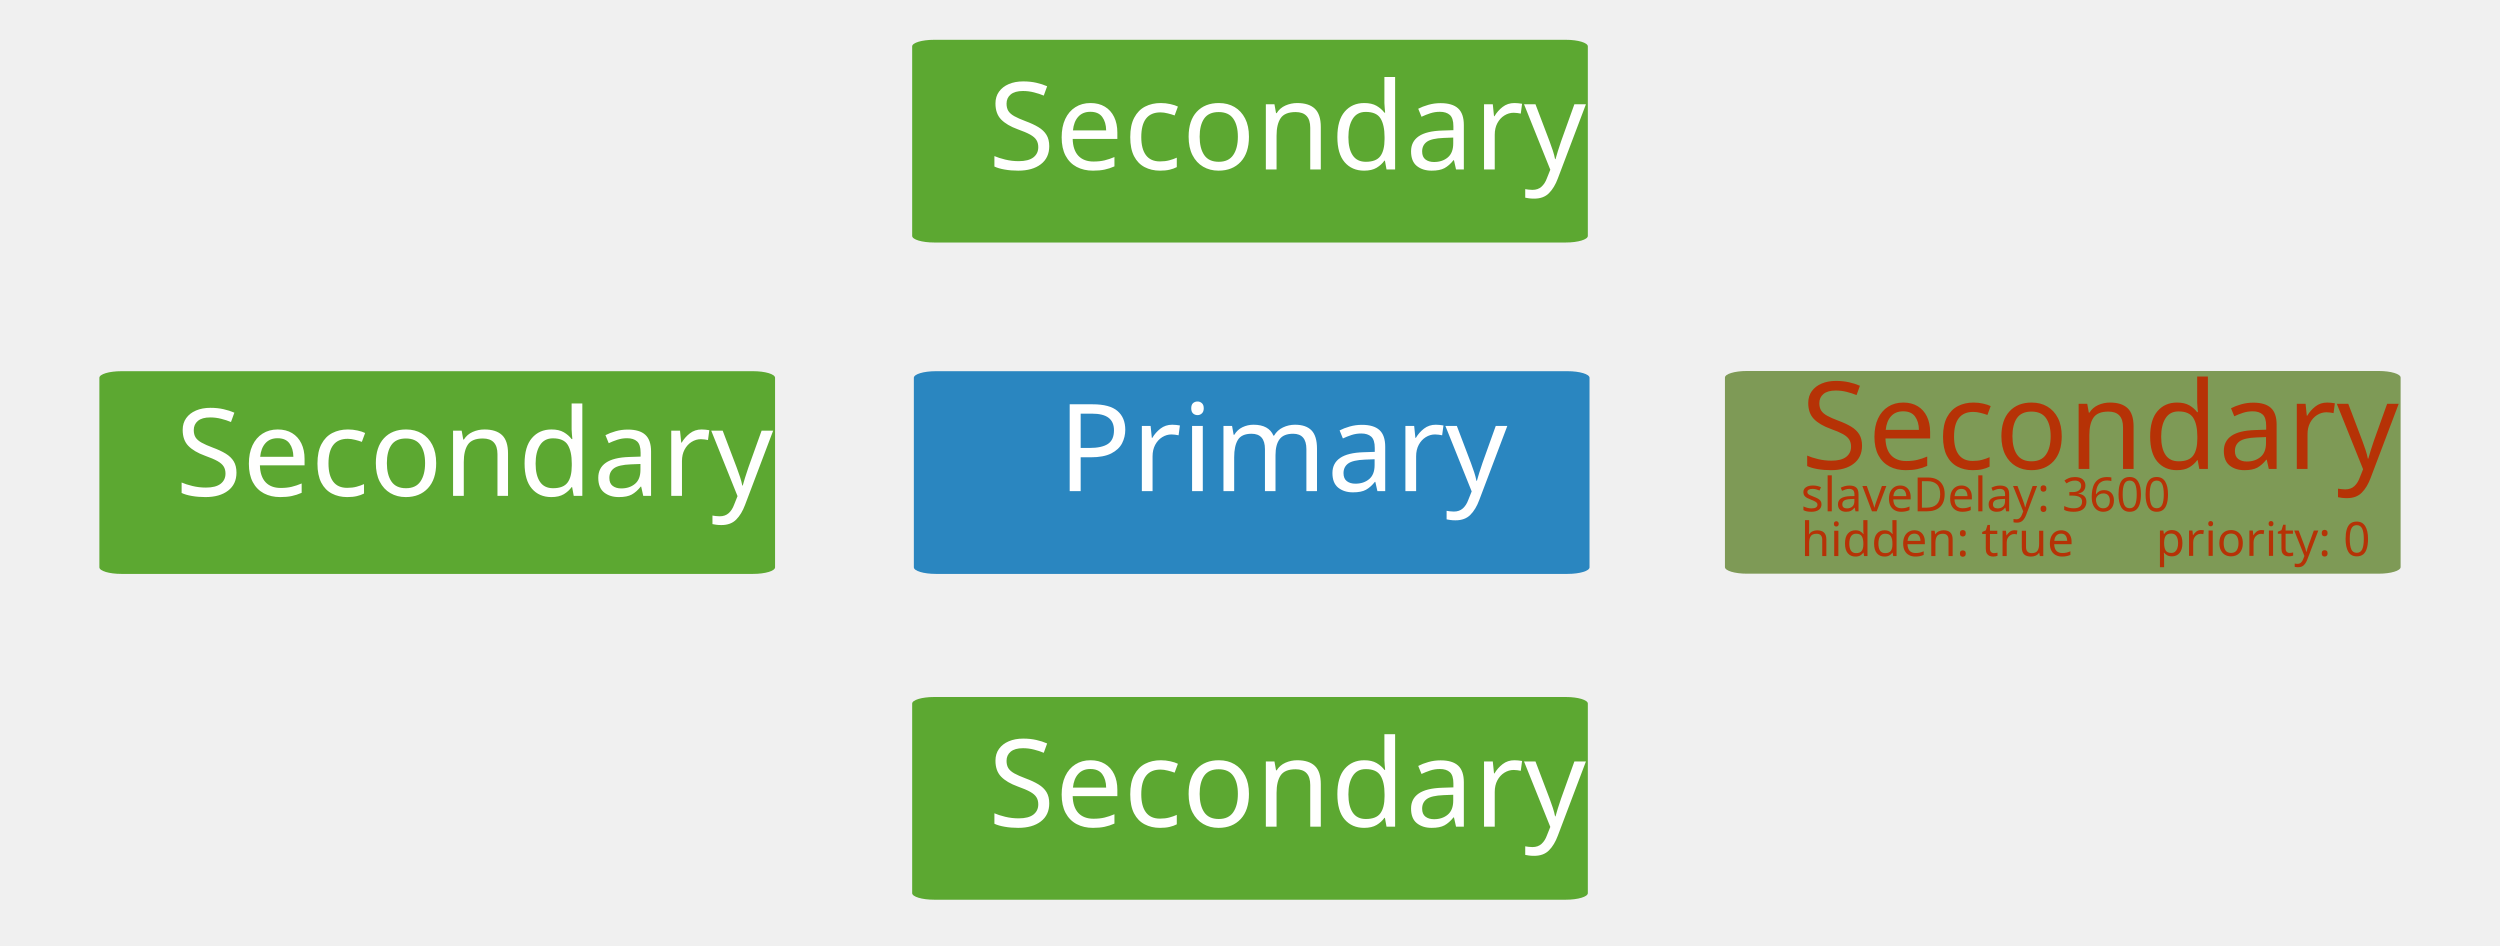
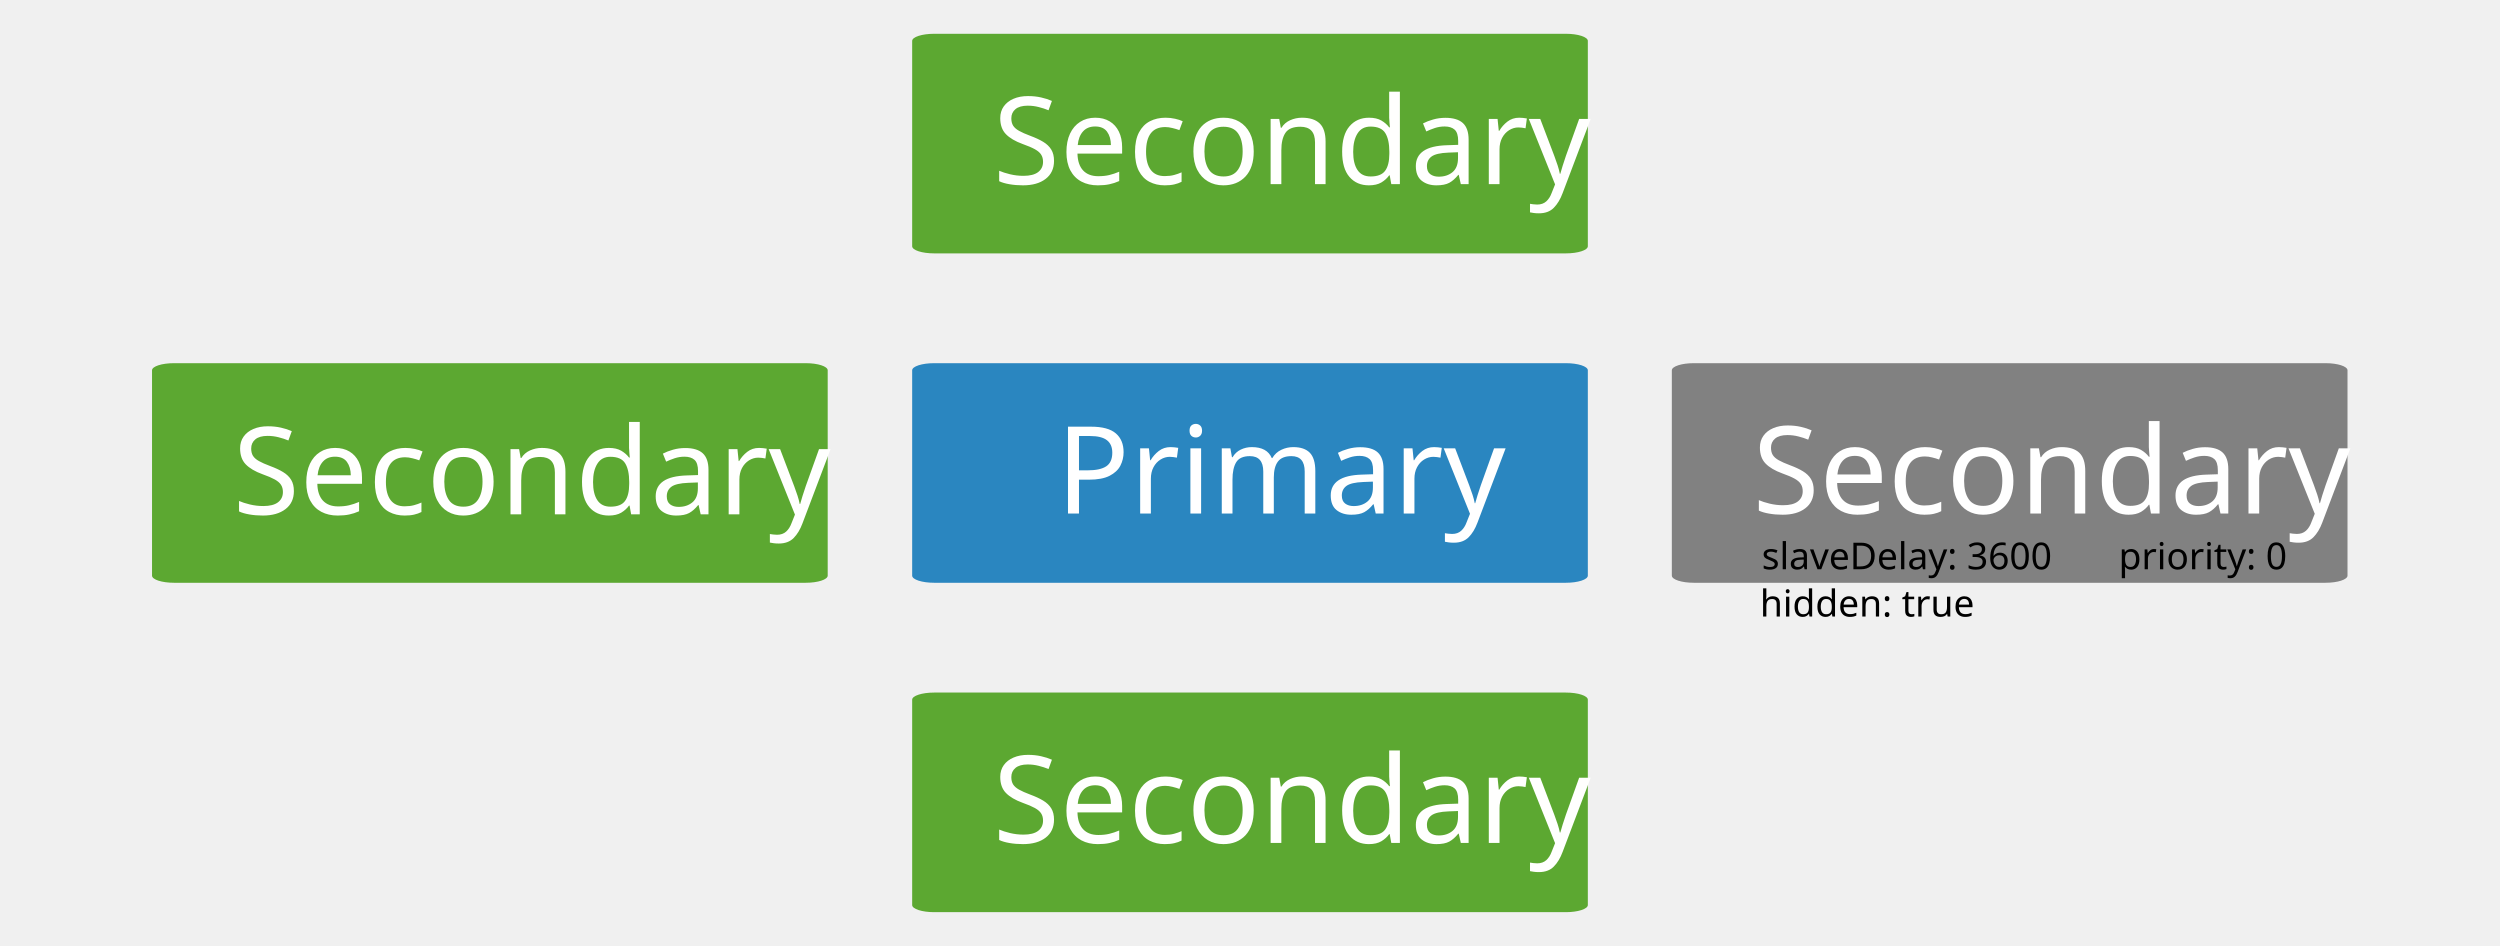
<svg xmlns="http://www.w3.org/2000/svg" version="1.1" x="0px" y="0px" width="740" height="280" viewBox="0, 0, 740, 280">
  <g id="Layer 1">
    <g>
-       <path d="M229.417,111.823 C229.417,110.747 226.512,109.875 222.921,109.875 L35.914,109.875 C32.327,109.875 29.417,110.747 29.417,111.823 L29.417,167.926 C29.417,169.002 32.327,169.875 35.914,169.875 L222.921,169.875 C226.512,169.875 229.417,169.002 229.417,167.926 L229.417,111.823" fill="#5CA831" />
-       <text transform="matrix(1, -0, 0, 1, 129.417, 141.625)">
-         <tspan x="-77.5" y="5.152" font-family="GillSans" font-size="36" fill="#FFFFFE">Secondary</tspan>
+       <path d="M245,109.61 C245,108.445 242.094,107.5 238.504,107.5 L51.496,107.5 C47.91,107.5 45,108.445 45,109.61 L45,170.388 C45,171.554 47.91,172.5 51.496,172.5 L238.504,172.5 C242.094,172.5 245,171.554 245,170.388 L245,109.61" fill="#5CA831" />
+       <text transform="matrix(1, -0, 0, 1, 145, 140)">
+         <tspan x="-76.087" y="12.242" font-family="GillSans" font-size="36" fill="#FFFFFE">Secondary</tspan>
+       </text>
+     </g>
+     <path d="M470,109.61 C470,108.445 467.094,107.5 463.504,107.5 L276.496,107.5 C272.91,107.5 270,108.445 270,109.61 L270,170.388 C270,171.554 272.91,172.5 276.496,172.5 L463.504,172.5 C467.094,172.5 470,171.554 470,170.388 L470,109.61" fill="#2A86C0" />
+     <text transform="matrix(1, 0, 0, 1, 370, 140)">
+       <tspan x="-57.357" y="12" font-family="GillSans" font-size="36" fill="#FFFFFF">Primary</tspan>
+     </text>
+     <g>
+       <path d="M694.863,109.61 C694.863,108.445 691.958,107.5 688.367,107.5 L501.359,107.5 C497.773,107.5 494.863,108.445 494.863,109.61 L494.863,170.388 C494.863,171.554 497.773,172.5 501.359,172.5 L688.367,172.5 C691.958,172.5 694.863,171.554 694.863,170.388 L694.863,109.61" fill="#818181" />
+       <text transform="matrix(1, -0, 0, 1, 594.863, 140)">
+         <tspan x="-76.087" y="12" font-family="GillSans" font-size="36" fill="#FFFFFF">Secondary</tspan>
+       </text>
+     </g>
+     <text transform="matrix(1, 0, 0, 1, 647.661, 167.647)">
+       <tspan x="-20.552" y="0.864" font-family="GillSans-Light" font-size="11" fill="#000000">priority: 0 </tspan>
+     </text>
+     <text transform="matrix(1, 0, 0, 1, 546.705, 181.549)">
+       <tspan x="-25.771" y="0.951" font-family="GillSans-Light" font-size="11" fill="#000000">hidden: true </tspan>
+     </text>
+     <text transform="matrix(1, 0, 0, 1, 556.918, 167.647)">
+       <tspan x="-35.447" y="0.864" font-family="GillSans-Light" font-size="11" fill="#000000">slaveDelay: 3600</tspan>
+     </text>
+     <text transform="matrix(1, 0, 0, 1, 627.641, -0.458)" />
+     <g>
+       <path d="M470,12.11 C470,10.945 467.094,10 463.504,10 L276.496,10 C272.91,10 270,10.945 270,12.11 L270,72.888 C270,74.054 272.91,75 276.496,75 L463.504,75 C467.094,75 470,74.054 470,72.888 L470,12.11" fill="#5CA831" />
+       <text transform="matrix(1, -0, 0, 1, 370, 42.5)">
+         <tspan x="-76.087" y="12" font-family="GillSans" font-size="36" fill="#FFFFFE">Secondary</tspan>
      </text>
    </g>
    <g>
-       <path d="M470.5,111.823 C470.5,110.747 467.594,109.875 464.004,109.875 L276.996,109.875 C273.41,109.875 270.5,110.747 270.5,111.823 L270.5,167.926 C270.5,169.002 273.41,169.875 276.996,169.875 L464.004,169.875 C467.594,169.875 470.5,169.002 470.5,167.926 L470.5,111.823" fill="#2A86C0" />
-       <text transform="matrix(1, 0, 0, 1, 370.5, 134.305)">
-         <tspan x="-57.357" y="11.07" font-family="GillSans" font-size="36" fill="#FFFFFF">Primary</tspan>
+       <path d="M470,207.11 C470,205.945 467.094,205 463.504,205 L276.496,205 C272.91,205 270,205.945 270,207.11 L270,267.888 C270,269.054 272.91,270 276.496,270 L463.504,270 C467.094,270 470,269.054 470,267.888 L470,207.11" fill="#5CA831" />
+       <text transform="matrix(1, -0, 0, 1, 370, 237.5)">
+         <tspan x="-76.087" y="12" font-family="GillSans" font-size="36" fill="#FFFFFE">Secondary</tspan>
      </text>
    </g>
-     <path d="M710.583,111.76 C710.583,110.685 707.677,109.813 704.086,109.813 L517.079,109.813 C513.492,109.813 510.583,110.685 510.583,111.76 L510.583,167.863 C510.583,168.94 513.492,169.813 517.079,169.813 L704.086,169.813 C707.677,169.813 710.583,168.94 710.583,167.863 L710.583,111.76" fill="#7E9A56" />
-     <text transform="matrix(1, -0, 0, 1, 610.583, 126.863)">
-       <tspan x="-77.5" y="11.949" font-family="GillSans" font-size="36" fill="#B63206">Secondary</tspan>
-     </text>
-     <text transform="matrix(1, 0, 0, 1, 667.799, 160.677)">
-       <tspan x="-29.645" y="3.864" font-family="GillSans" font-size="14" fill="#B63206">priority: 0 </tspan>
-     </text>
-     <text transform="matrix(1, 0, 0, 1, 569.705, 160.739)">
-       <tspan x="-36.623" y="3.864" font-family="GillSans" font-size="14" fill="#B63206">hidden: true </tspan>
-     </text>
-     <g>
-       <path d="M470,208.261 C470,207.185 467.094,206.313 463.504,206.313 L276.496,206.313 C272.91,206.313 270,207.185 270,208.261 L270,264.364 C270,265.44 272.91,266.313 276.496,266.313 L463.504,266.313 C467.094,266.313 470,265.44 470,264.364 L470,208.261" fill="#5CA831" />
-       <text transform="matrix(1, -0, 0, 1, 370, 239.188)">
-         <tspan x="-77.5" y="5.5" font-family="GillSans" font-size="36" fill="#FFFFFE">Secondary</tspan>
-       </text>
-     </g>
-     <text transform="matrix(1, 0, 0, 1, 627.641, -0.458)" />
-     <g>
-       <path d="M470,13.729 C470,12.653 467.094,11.781 463.504,11.781 L276.496,11.781 C272.91,11.781 270,12.653 270,13.729 L270,69.832 C270,70.908 272.91,71.781 276.496,71.781 L463.504,71.781 C467.094,71.781 470,70.908 470,69.832 L470,13.729" fill="#5CA831" />
-       <text transform="matrix(1, -0, 0, 1, 370, 44.656)">
-         <tspan x="-77.5" y="5.5" font-family="GillSans" font-size="36" fill="#FFFFFE">Secondary</tspan>
-       </text>
-     </g>
-     <text transform="matrix(1, 0, 0, 1, 579.876, 147.484)">
-       <tspan x="-46.793" y="3.864" font-family="GillSans" font-size="14" fill="#B63206">slaveDelay: 3600</tspan>
-     </text>
  </g>
  <defs />
</svg>
